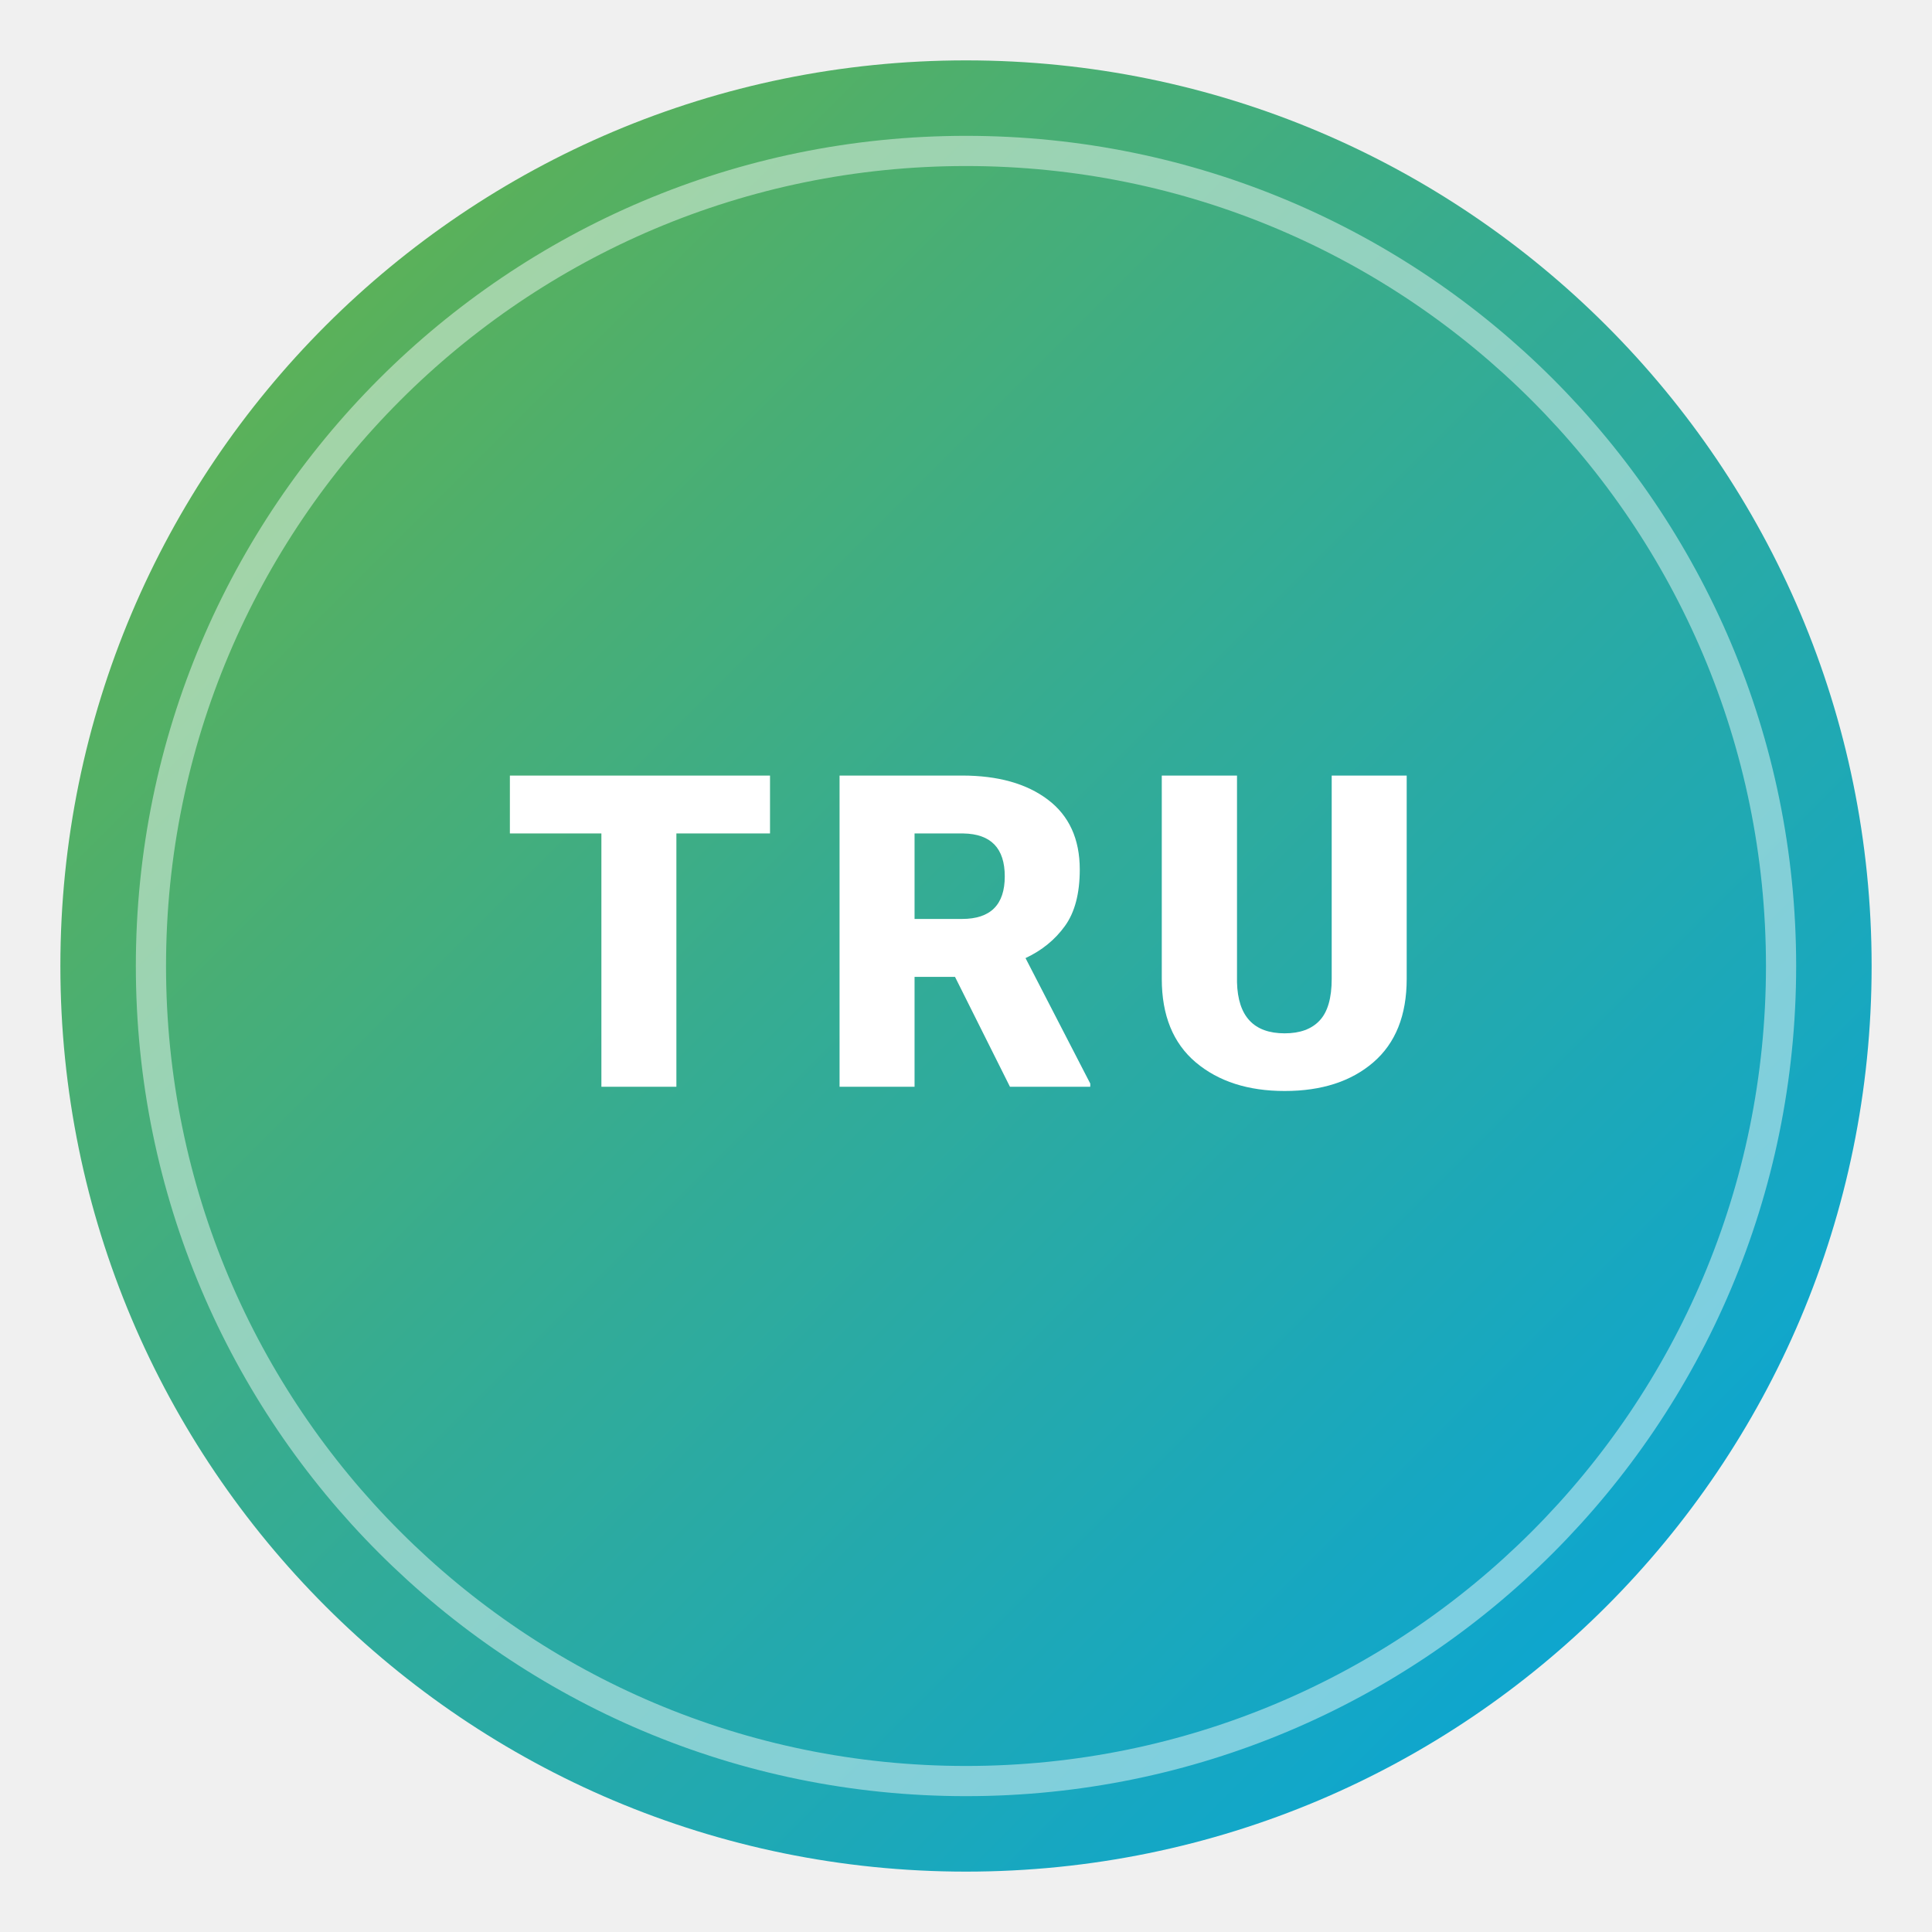
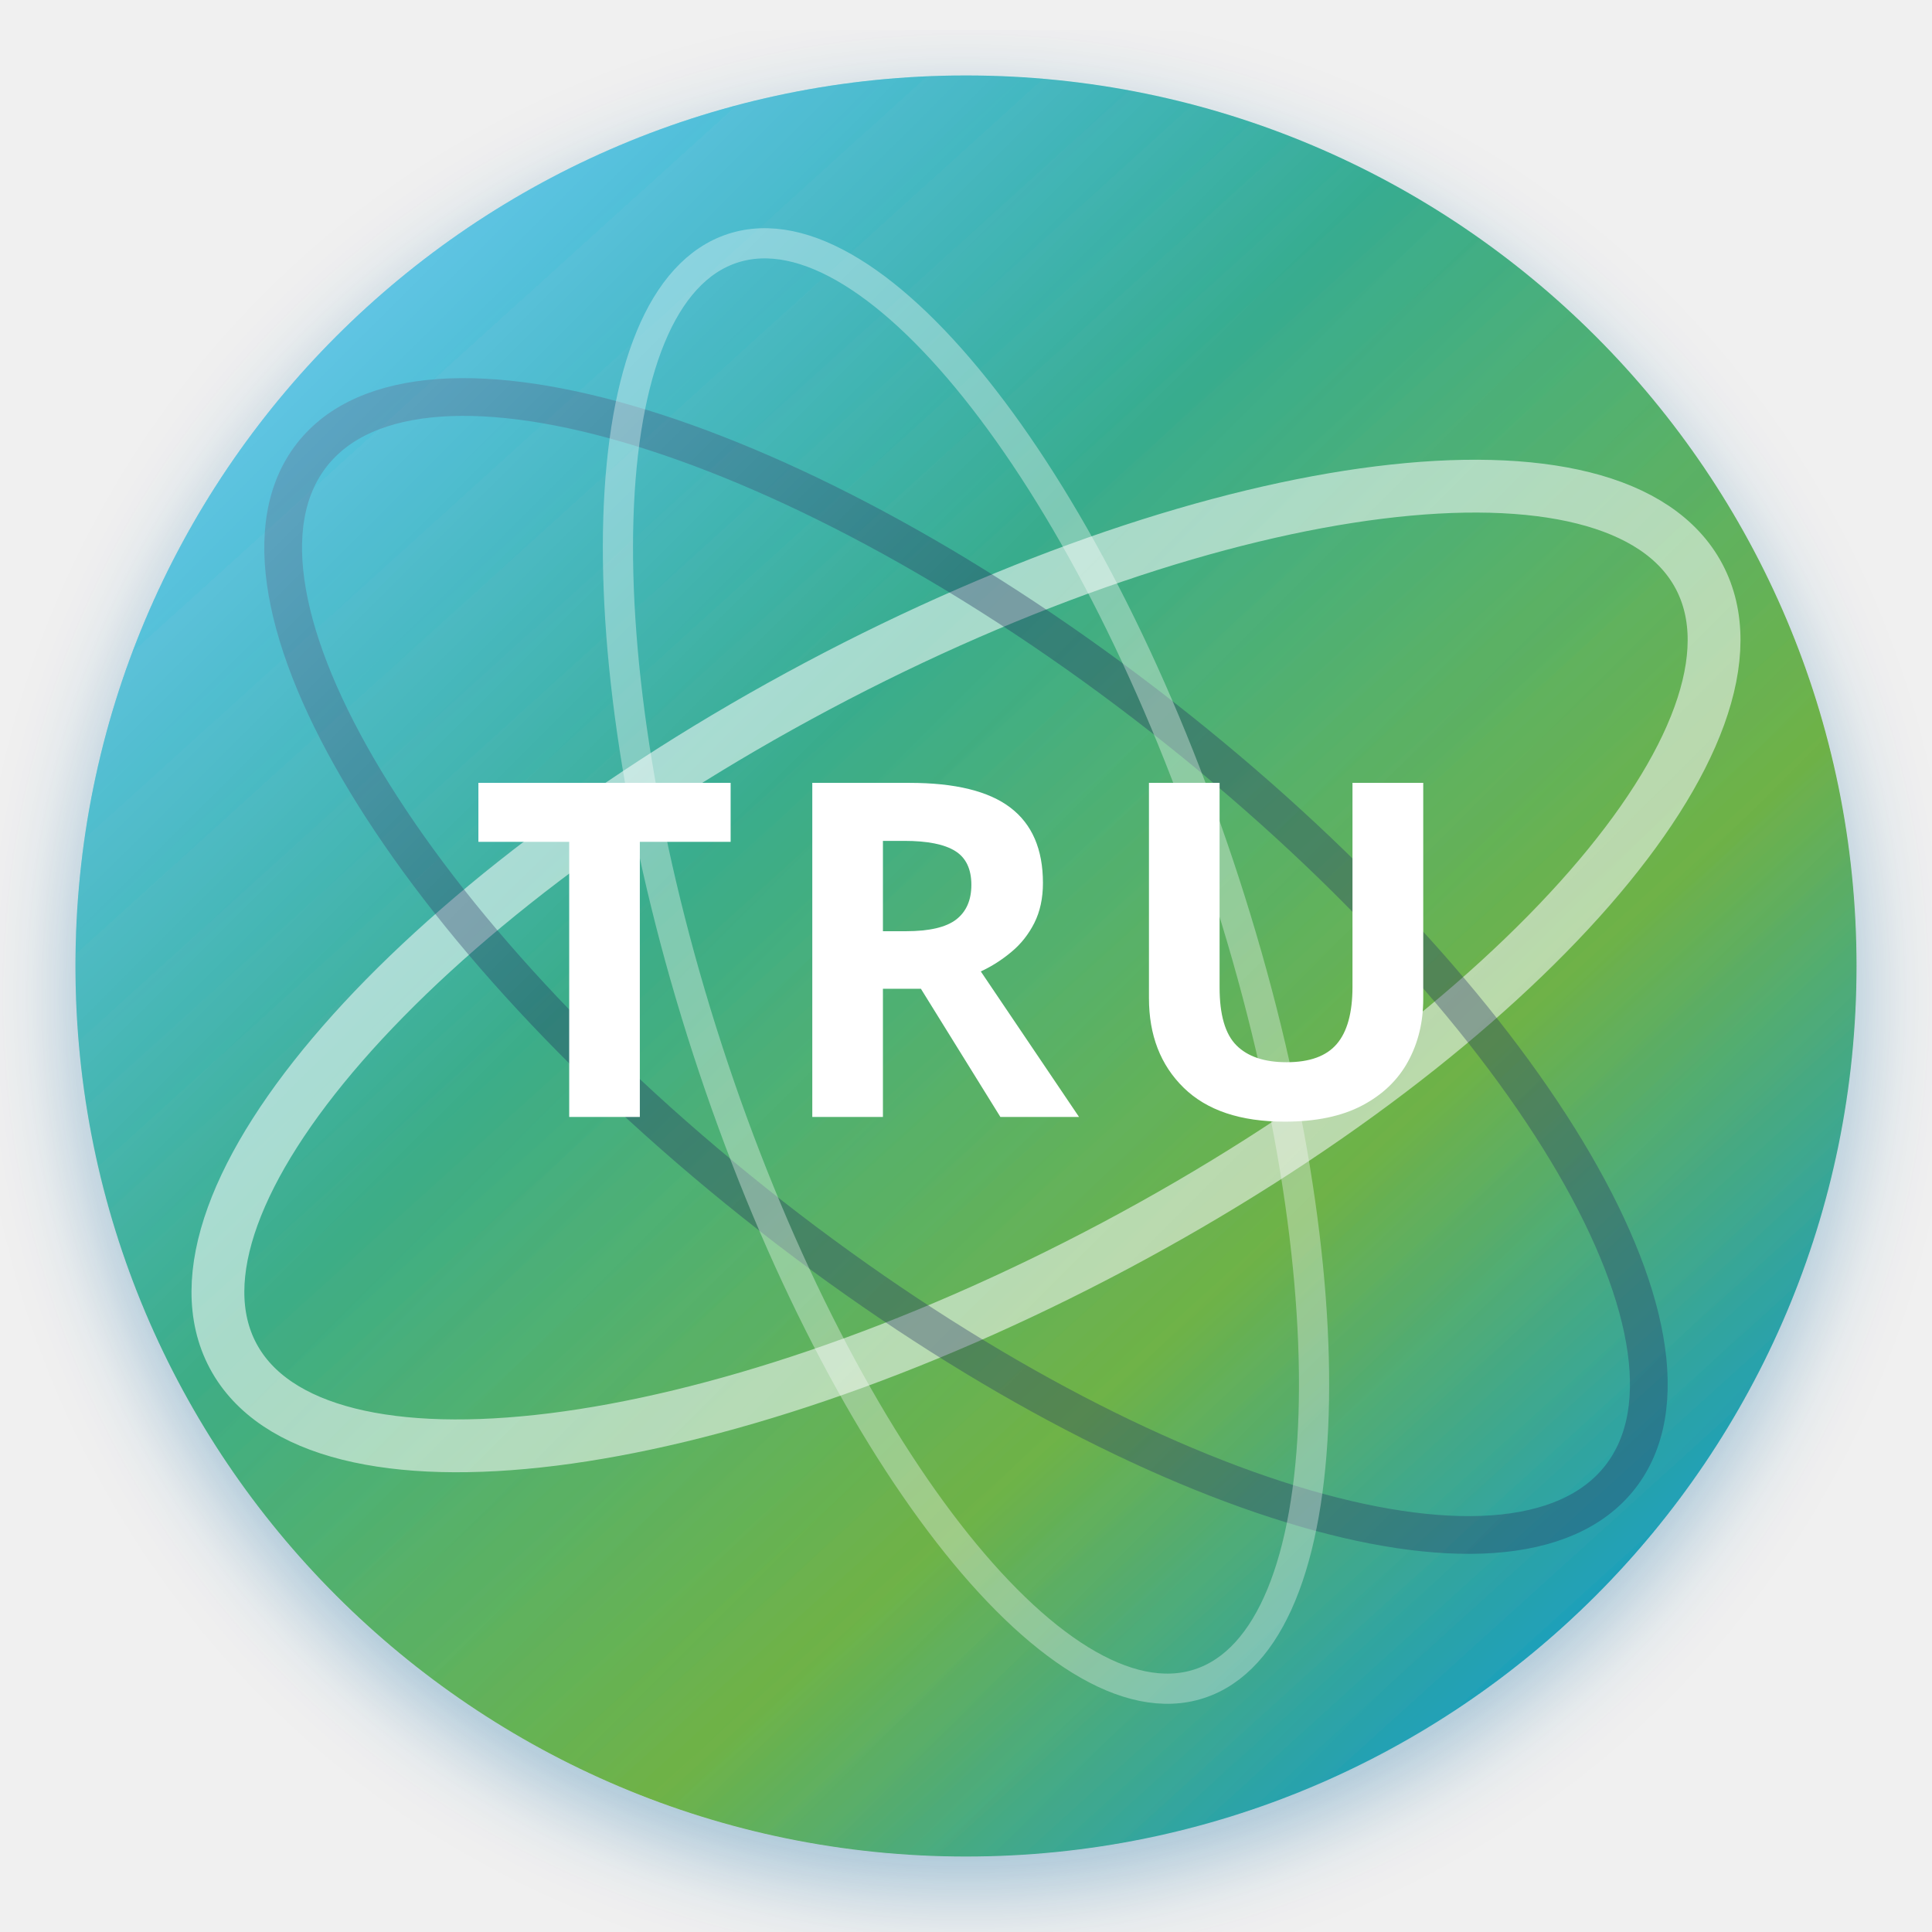
<svg xmlns="http://www.w3.org/2000/svg" viewBox="0 0 256 256" width="256" height="256">
  <defs>
-     <linearGradient id="bg" x1="0%" y1="0%" x2="100%" y2="100%">
-       <stop offset="0%" stop-color="#6CB33F" />
-       <stop offset="45%" stop-color="#36AC91" />
+     <linearGradient id="sphere" x1="12%" y1="8%" x2="88%" y2="92%">
+       <stop offset="0%" stop-color="#00A4E4" />
+       <stop offset="35%" stop-color="#36AC91" />
+       <stop offset="70%" stop-color="#6CB33F" />
      <stop offset="100%" stop-color="#00A4E4" />
    </linearGradient>
+     <linearGradient id="shine" x1="0%" y1="0%" x2="100%" y2="100%">
+       <stop offset="0%" stop-color="#ffffff" stop-opacity="0.55" />
+       <stop offset="40%" stop-color="#ffffff" stop-opacity="0" />
+       <stop offset="100%" stop-color="#1d2d5c" stop-opacity="0.15" />
+     </linearGradient>
+     <filter id="soft" x="-20%" y="-20%" width="140%" height="140%">
+       <feDropShadow dx="0" dy="4" stdDeviation="6" flood-color="#07649d" flood-opacity="0.35" />
+     </filter>
  </defs>
-   <circle cx="128" cy="128" r="120" fill="url(#bg)" />
-   <circle cx="128" cy="128" r="108" fill="none" stroke="rgba(255,255,255,0.45)" stroke-width="4" />
-   <text x="128" y="144" text-anchor="middle" font-family="Segoe UI, Roboto, Arial, sans-serif" font-size="58" font-weight="800" letter-spacing="5" fill="#FFFFFF">TRU</text>
+   <circle cx="128" cy="128" r="118" fill="url(#sphere)" filter="url(#soft)" />
+   <ellipse cx="128" cy="128" rx="110" ry="42" fill="none" stroke="rgba(255,255,255,0.55)" stroke-width="7" transform="rotate(-28 128 128)" />
+   <ellipse cx="128" cy="128" rx="110" ry="42" fill="none" stroke="rgba(29,45,92,0.35)" stroke-width="5" transform="rotate(38 128 128)" />
+   <ellipse cx="128" cy="128" rx="100" ry="36" fill="none" stroke="rgba(255,255,255,0.35)" stroke-width="4" transform="rotate(72 128 128)" />
+   <circle cx="128" cy="128" r="118" fill="url(#shine)" />
+   <text x="128" y="148" text-anchor="middle" font-family="Roboto Slab, Georgia, Segoe UI, serif" font-size="62" font-weight="700" letter-spacing="4" fill="#FFFFFF">TRU</text>
</svg>
